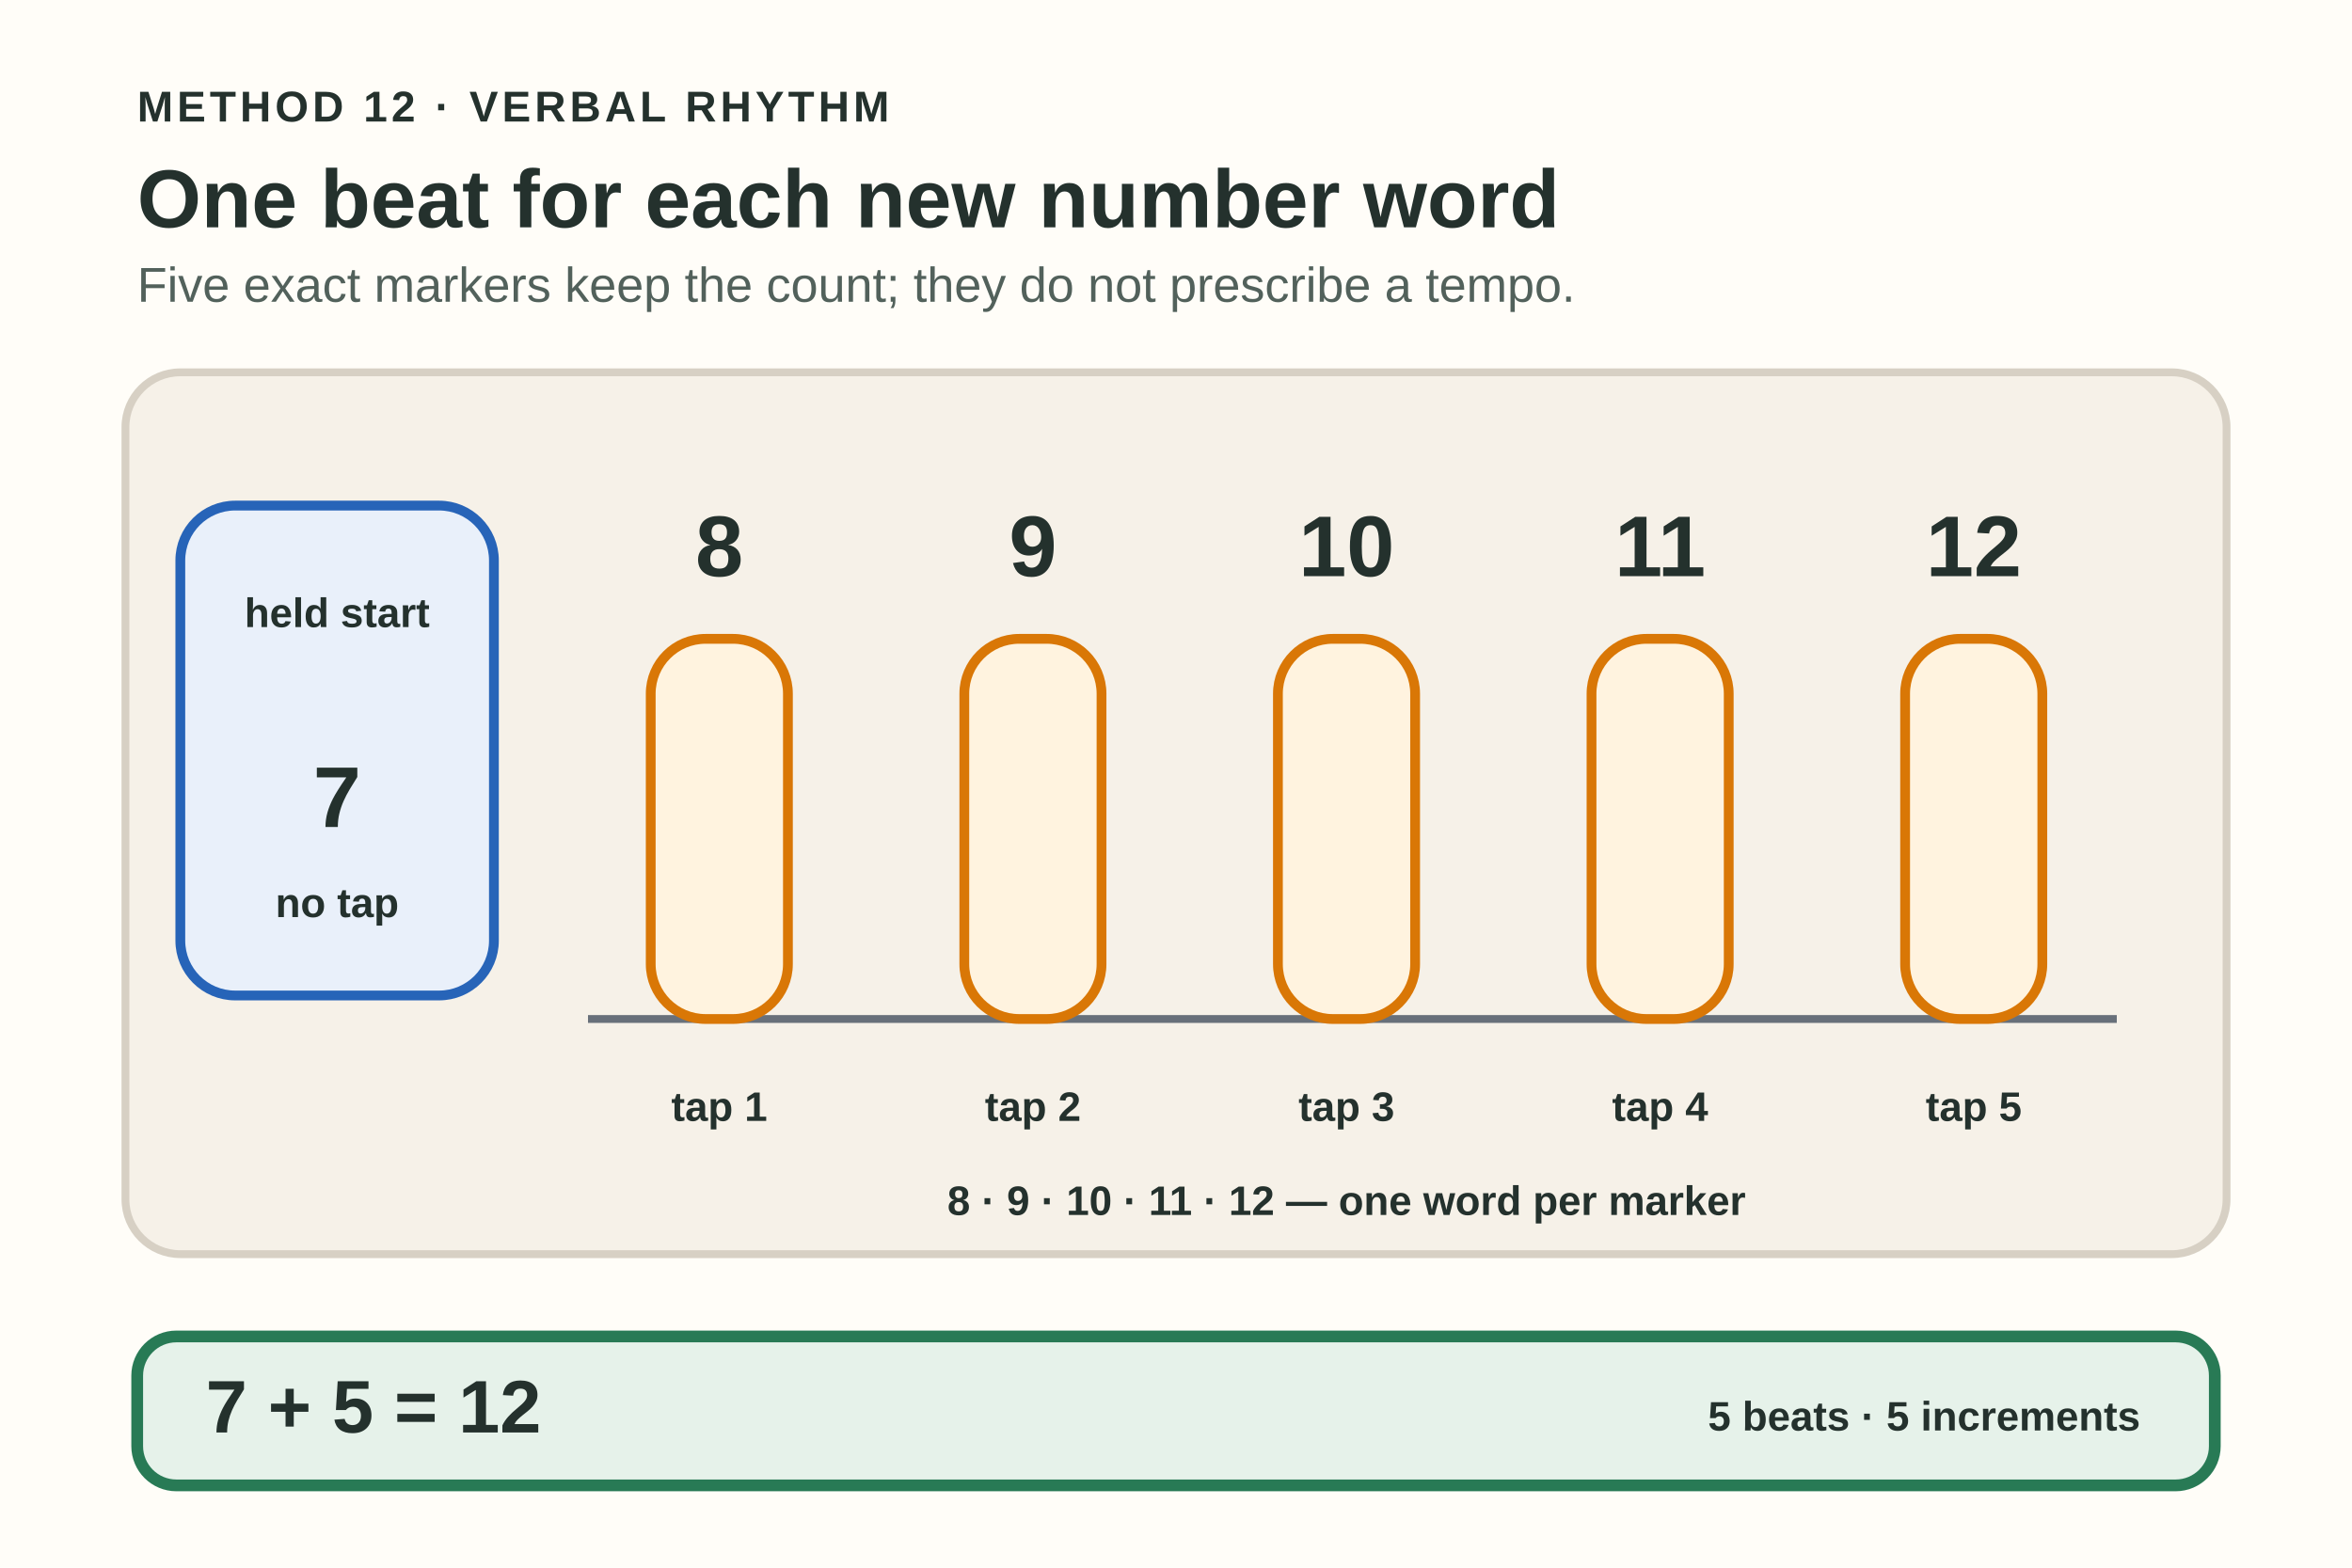
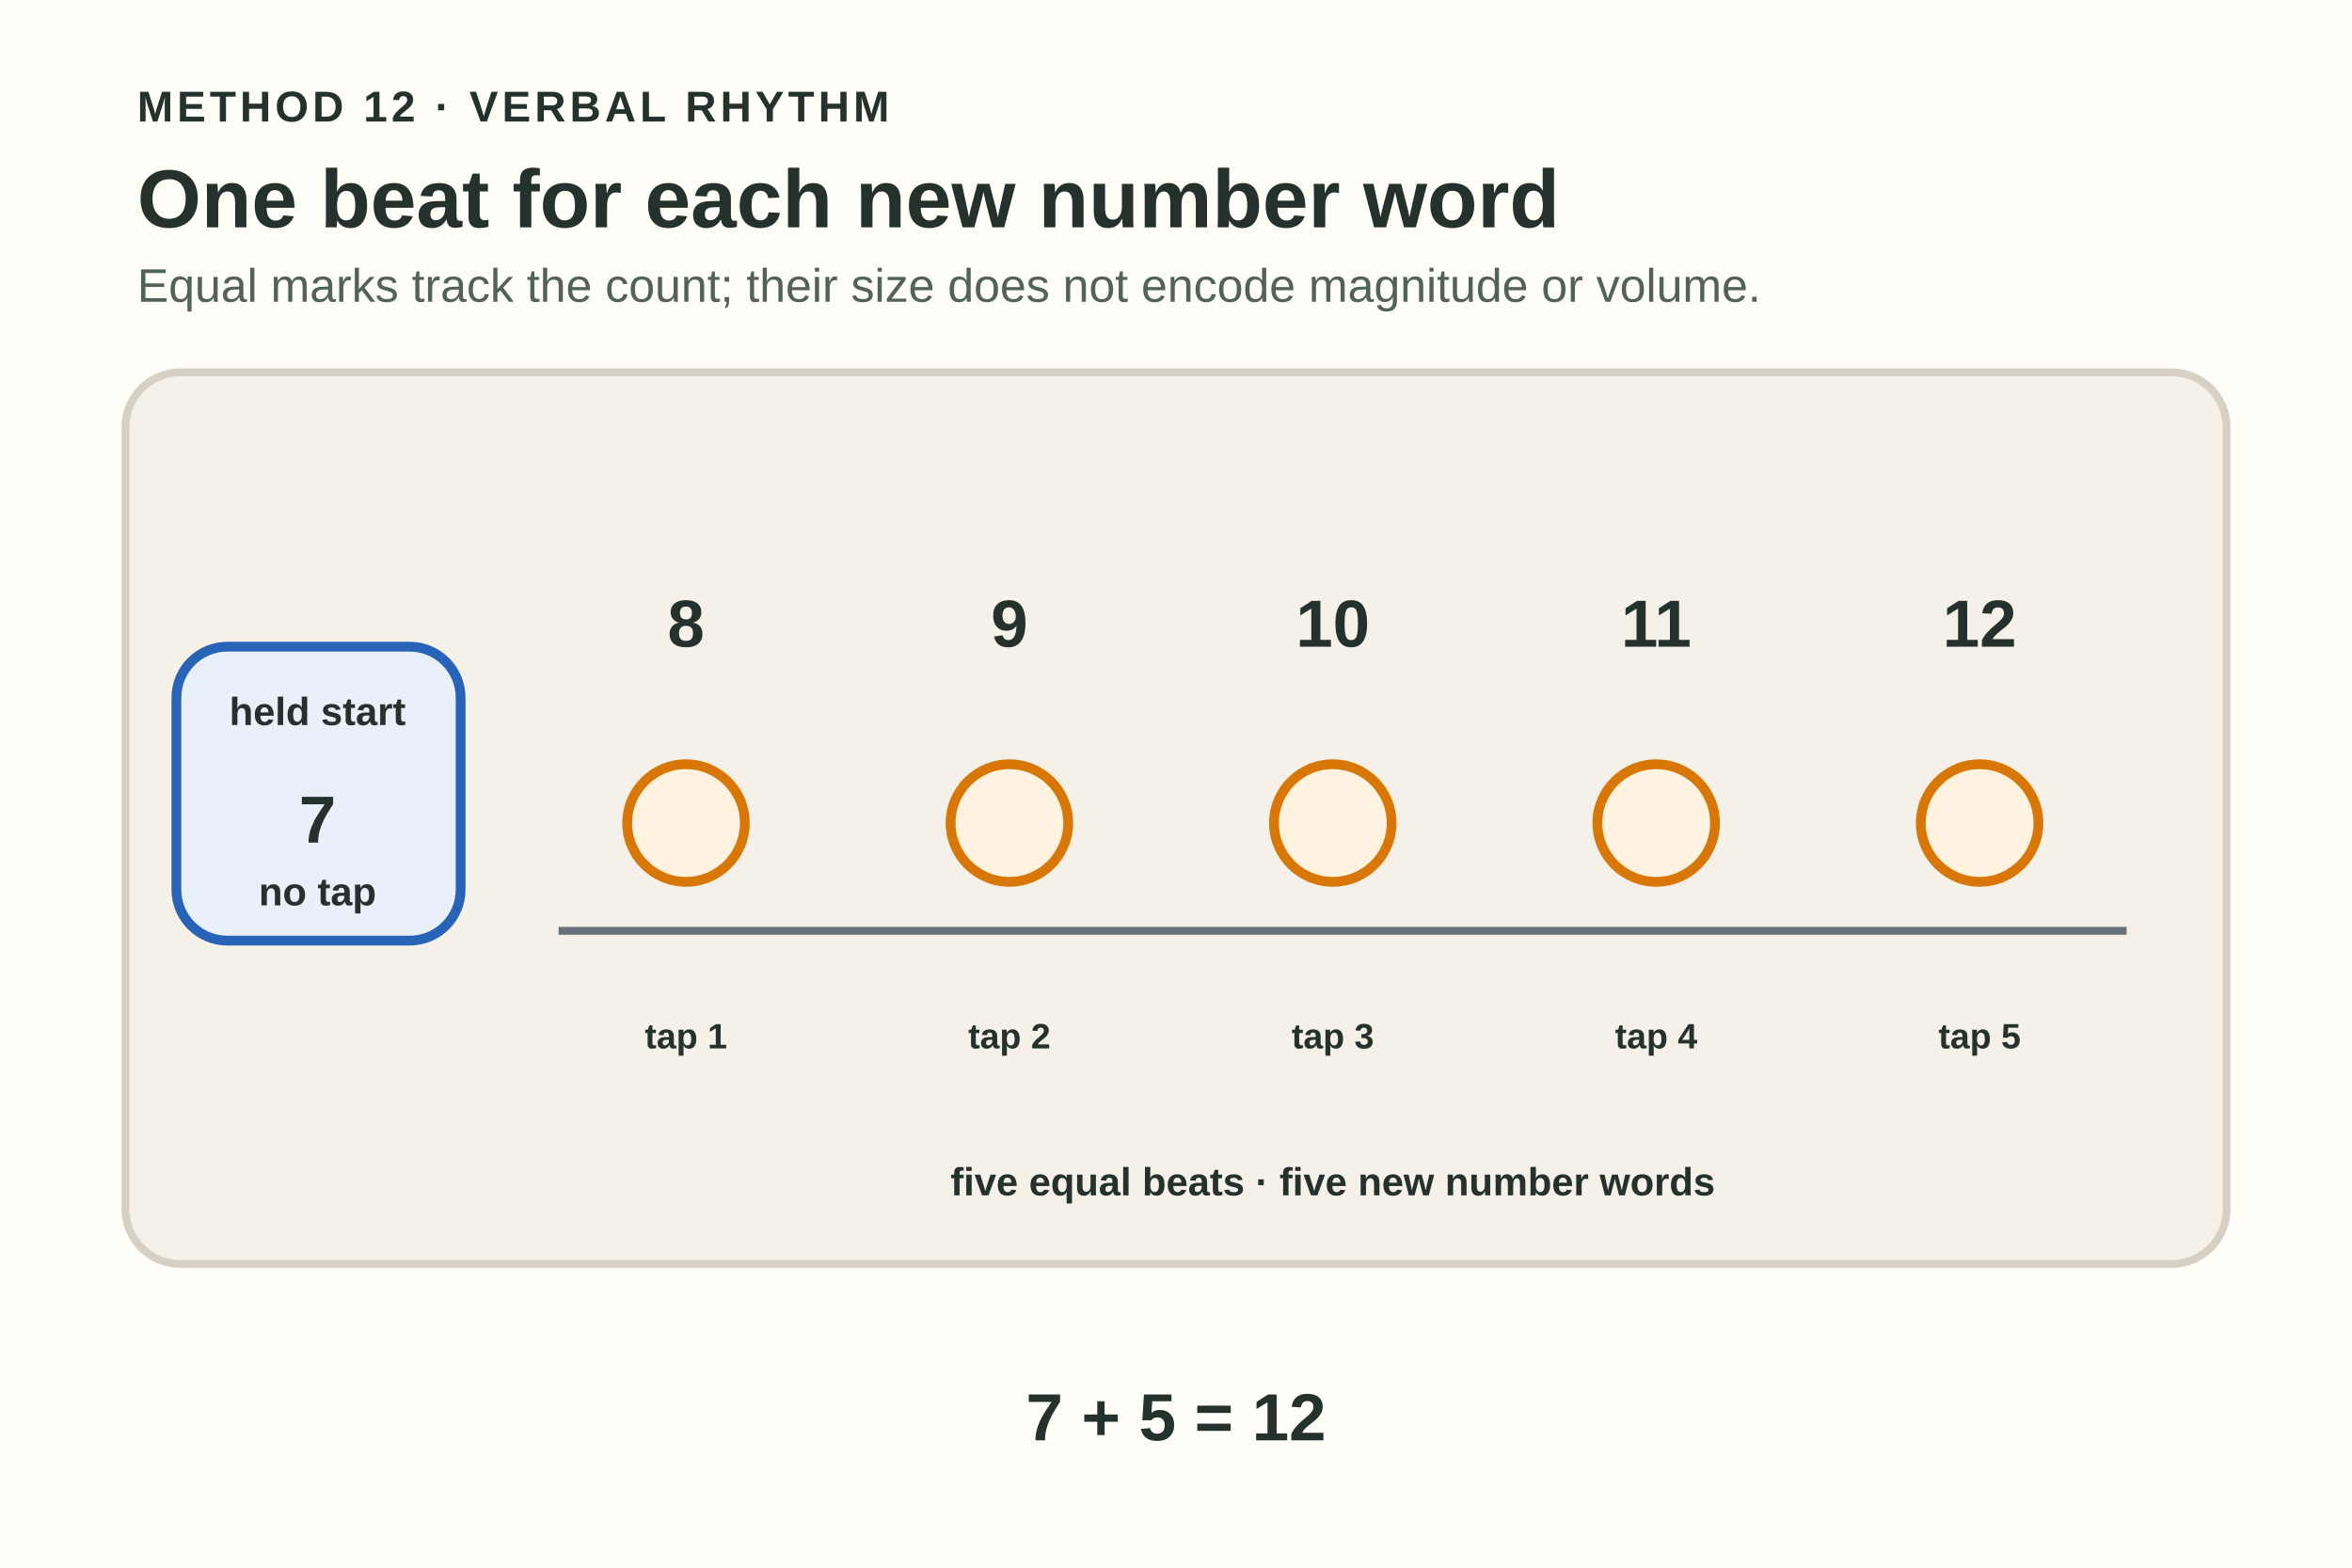
- <svg xmlns="http://www.w3.org/2000/svg" data-qa-image-fixes="2026-09-08" width="1200" height="800" viewBox="0 0 1200 800" role="img" aria-labelledby="title desc" shape-rendering="geometricPrecision" text-rendering="optimizeLegibility">
-   <style>text{font-family:"Trebuchet MS",Arial,sans-serif;fill:#24312D}.eyebrow{font-size:22px;font-weight:700;letter-spacing:2px}.heading{font-size:42px;font-weight:700}.sub{font-size:25px;fill:#52615B}.label{font-size:21px;font-weight:700}.word{font-size:44px;font-weight:700;text-anchor:middle}.math{font-size:38px;font-weight:700}</style>
+ <svg xmlns="http://www.w3.org/2000/svg" width="1200" height="800" viewBox="0 0 1200 800" role="img" aria-labelledby="title desc">
+   <style>text{font-family:"Trebuchet MS",Arial,sans-serif;fill:#24312D}.k{font-size:22px;font-weight:700;letter-spacing:2px}.h{font-size:42px;font-weight:700}.s{font-size:24px;fill:#52615B}.l{font-size:20px;font-weight:700}.n{font-size:34px;font-weight:700;text-anchor:middle}.m{font-size:34px;font-weight:700}</style>
  <rect width="1200" height="800" fill="#FFFDF8" />
-   <text x="70" y="62" class="eyebrow">METHOD 12 · VERBAL RHYTHM</text>
-   <text x="70" y="116" class="heading">One beat for each new number word</text>
-   <text x="70" y="154" class="sub">Five exact markers keep the count; they do not prescribe a tempo.</text>
-   <rect x="64" y="190" width="1072" height="450" rx="28" fill="#F6F1E8" stroke="#D7D0C4" stroke-width="4" />
-   <rect x="92" y="258" width="160" height="250" rx="28" fill="#E9F0FA" stroke="#2764B8" stroke-width="5" />
-   <text x="172" y="320" class="label" text-anchor="middle">held start</text>
-   <text x="172" y="422" class="word">7</text>
-   <text x="172" y="468" class="label" text-anchor="middle">no tap</text>
-   <line x1="300" y1="520" x2="1080" y2="520" stroke="#68707A" stroke-width="4" />
-   <g aria-label="five exact rhythm markers">
-     <rect x="332" y="326" width="70" height="194" rx="28" fill="#FFF3DF" stroke="#D97706" stroke-width="5" />
-     <rect x="492" y="326" width="70" height="194" rx="28" fill="#FFF3DF" stroke="#D97706" stroke-width="5" />
-     <rect x="652" y="326" width="70" height="194" rx="28" fill="#FFF3DF" stroke="#D97706" stroke-width="5" />
-     <rect x="812" y="326" width="70" height="194" rx="28" fill="#FFF3DF" stroke="#D97706" stroke-width="5" />
-     <rect x="972" y="326" width="70" height="194" rx="28" fill="#FFF3DF" stroke="#D97706" stroke-width="5" />
+   <text x="70" y="62" class="k">METHOD 12 · VERBAL RHYTHM</text>
+   <text x="70" y="116" class="h">One beat for each new number word</text>
+   <text x="70" y="154" class="s">Equal marks track the count; their size does not encode magnitude or volume.</text>
+   <rect x="64" y="190" width="1072" height="455" rx="28" fill="#F6F1E8" stroke="#D7D0C4" stroke-width="4" />
+   <rect x="90" y="330" width="145" height="150" rx="26" fill="#E9F0FA" stroke="#2764B8" stroke-width="5" />
+   <text x="162" y="370" class="l" text-anchor="middle">held start</text>
+   <text x="162" y="430" class="n">7</text>
+   <text x="162" y="462" class="l" text-anchor="middle">no tap</text>
+   <path d="M285 475H1085" stroke="#68707A" stroke-width="4" />
+   <g fill="#FFF3DF" stroke="#D97706" stroke-width="5">
+     <ellipse cx="350" cy="420" rx="30" ry="30" />
+     <ellipse cx="515" cy="420" rx="30" ry="30" />
+     <ellipse cx="680" cy="420" rx="30" ry="30" />
+     <ellipse cx="845" cy="420" rx="30" ry="30" />
+     <ellipse cx="1010" cy="420" rx="30" ry="30" />
  </g>
-   <g class="word">
-     <text x="367" y="294">8</text>
-     <text x="527" y="294">9</text>
-     <text x="687" y="294">10</text>
-     <text x="847" y="294">11</text>
-     <text x="1007" y="294">12</text>
+   <g class="n">
+     <text x="350" y="330">8</text>
+     <text x="515" y="330">9</text>
+     <text x="680" y="330">10</text>
+     <text x="845" y="330">11</text>
+     <text x="1010" y="330">12</text>
  </g>
-   <g class="label" text-anchor="middle">
-     <text x="367" y="572">tap 1</text>
-     <text x="527" y="572">tap 2</text>
-     <text x="687" y="572">tap 3</text>
-     <text x="847" y="572">tap 4</text>
-     <text x="1007" y="572">tap 5</text>
+   <g text-anchor="middle" font-size="18" font-weight="700">
+     <text x="350" y="535">tap 1</text>
+     <text x="515" y="535">tap 2</text>
+     <text x="680" y="535">tap 3</text>
+     <text x="845" y="535">tap 4</text>
+     <text x="1010" y="535">tap 5</text>
  </g>
-   <text x="687" y="620" class="label" text-anchor="middle">8 · 9 · 10 · 11 · 12 — one word per marker</text>
-   <rect x="70" y="682" width="1060" height="76" rx="20" fill="#E6F2EA" stroke="#287A55" stroke-width="6" />
-   <text x="105" y="731" class="math">7 + 5 = 12</text>
-   <text x="1092" y="730" class="label" text-anchor="end">5 beats · 5 increments</text>
+   <text x="680" y="610" class="l" text-anchor="middle">five equal beats · five new number words</text>
+   <text x="600" y="735" class="m" text-anchor="middle" fill="#287A55">7 + 5 = 12</text>
</svg>
